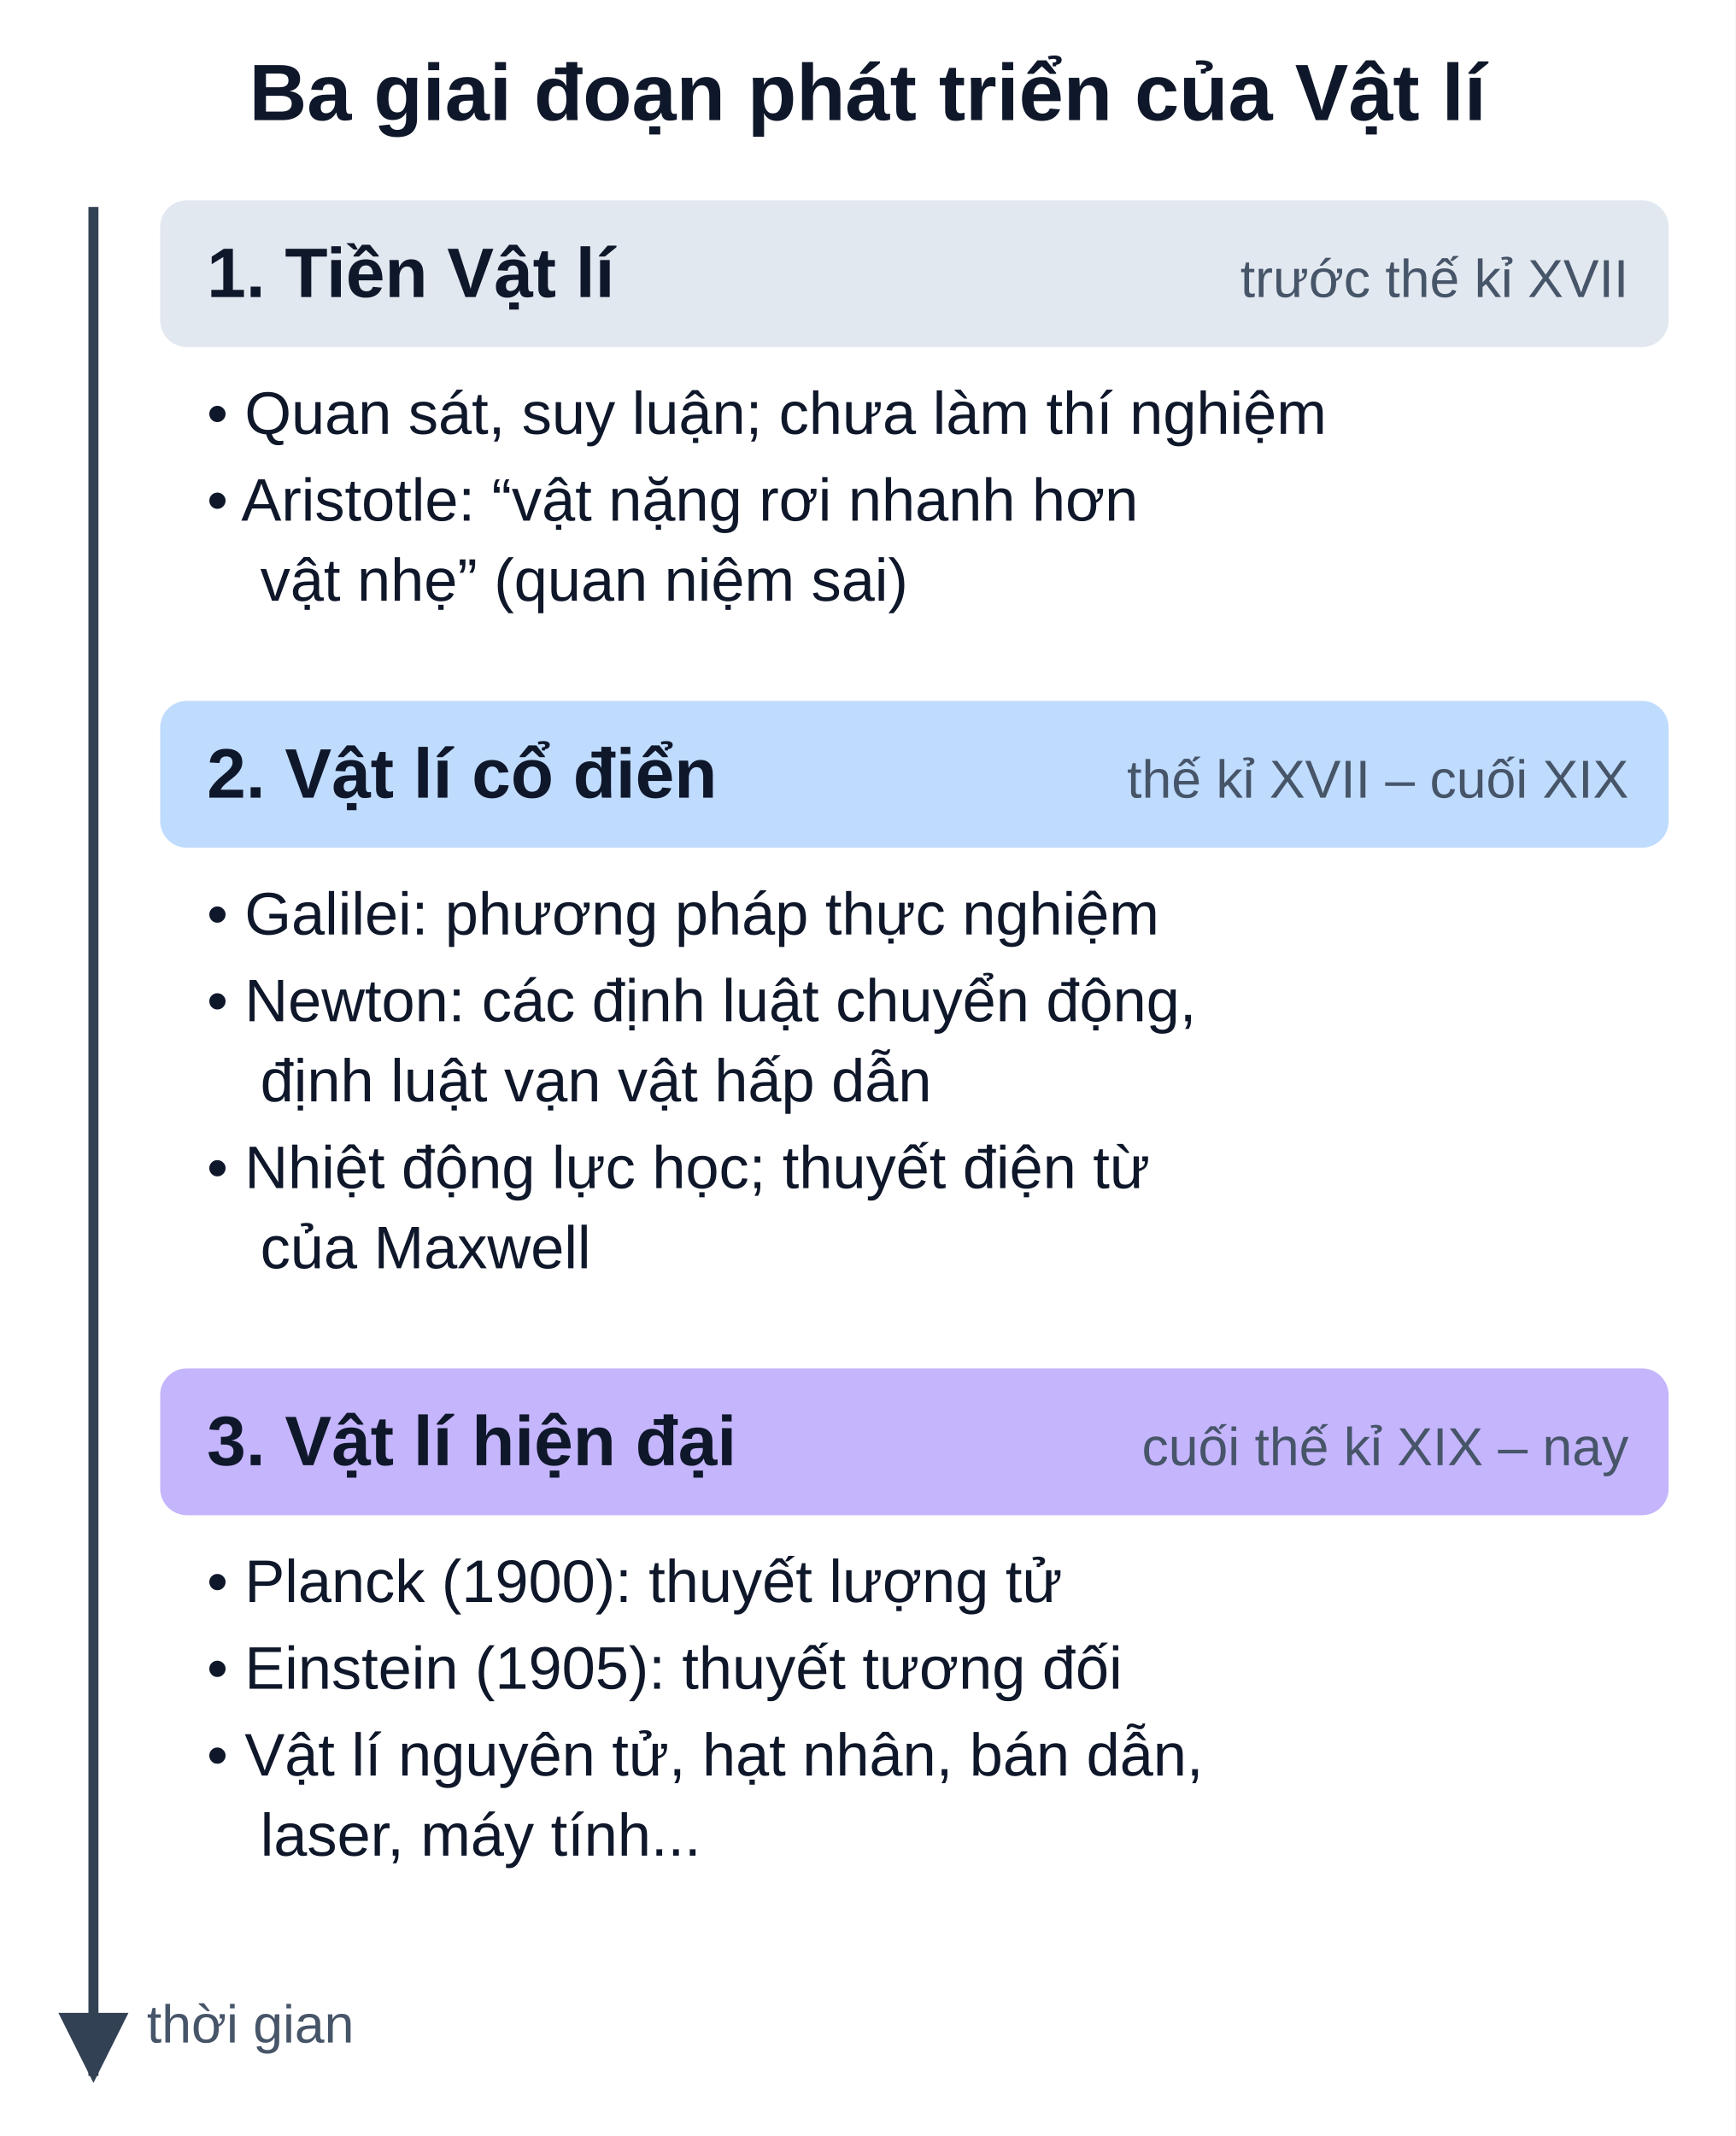
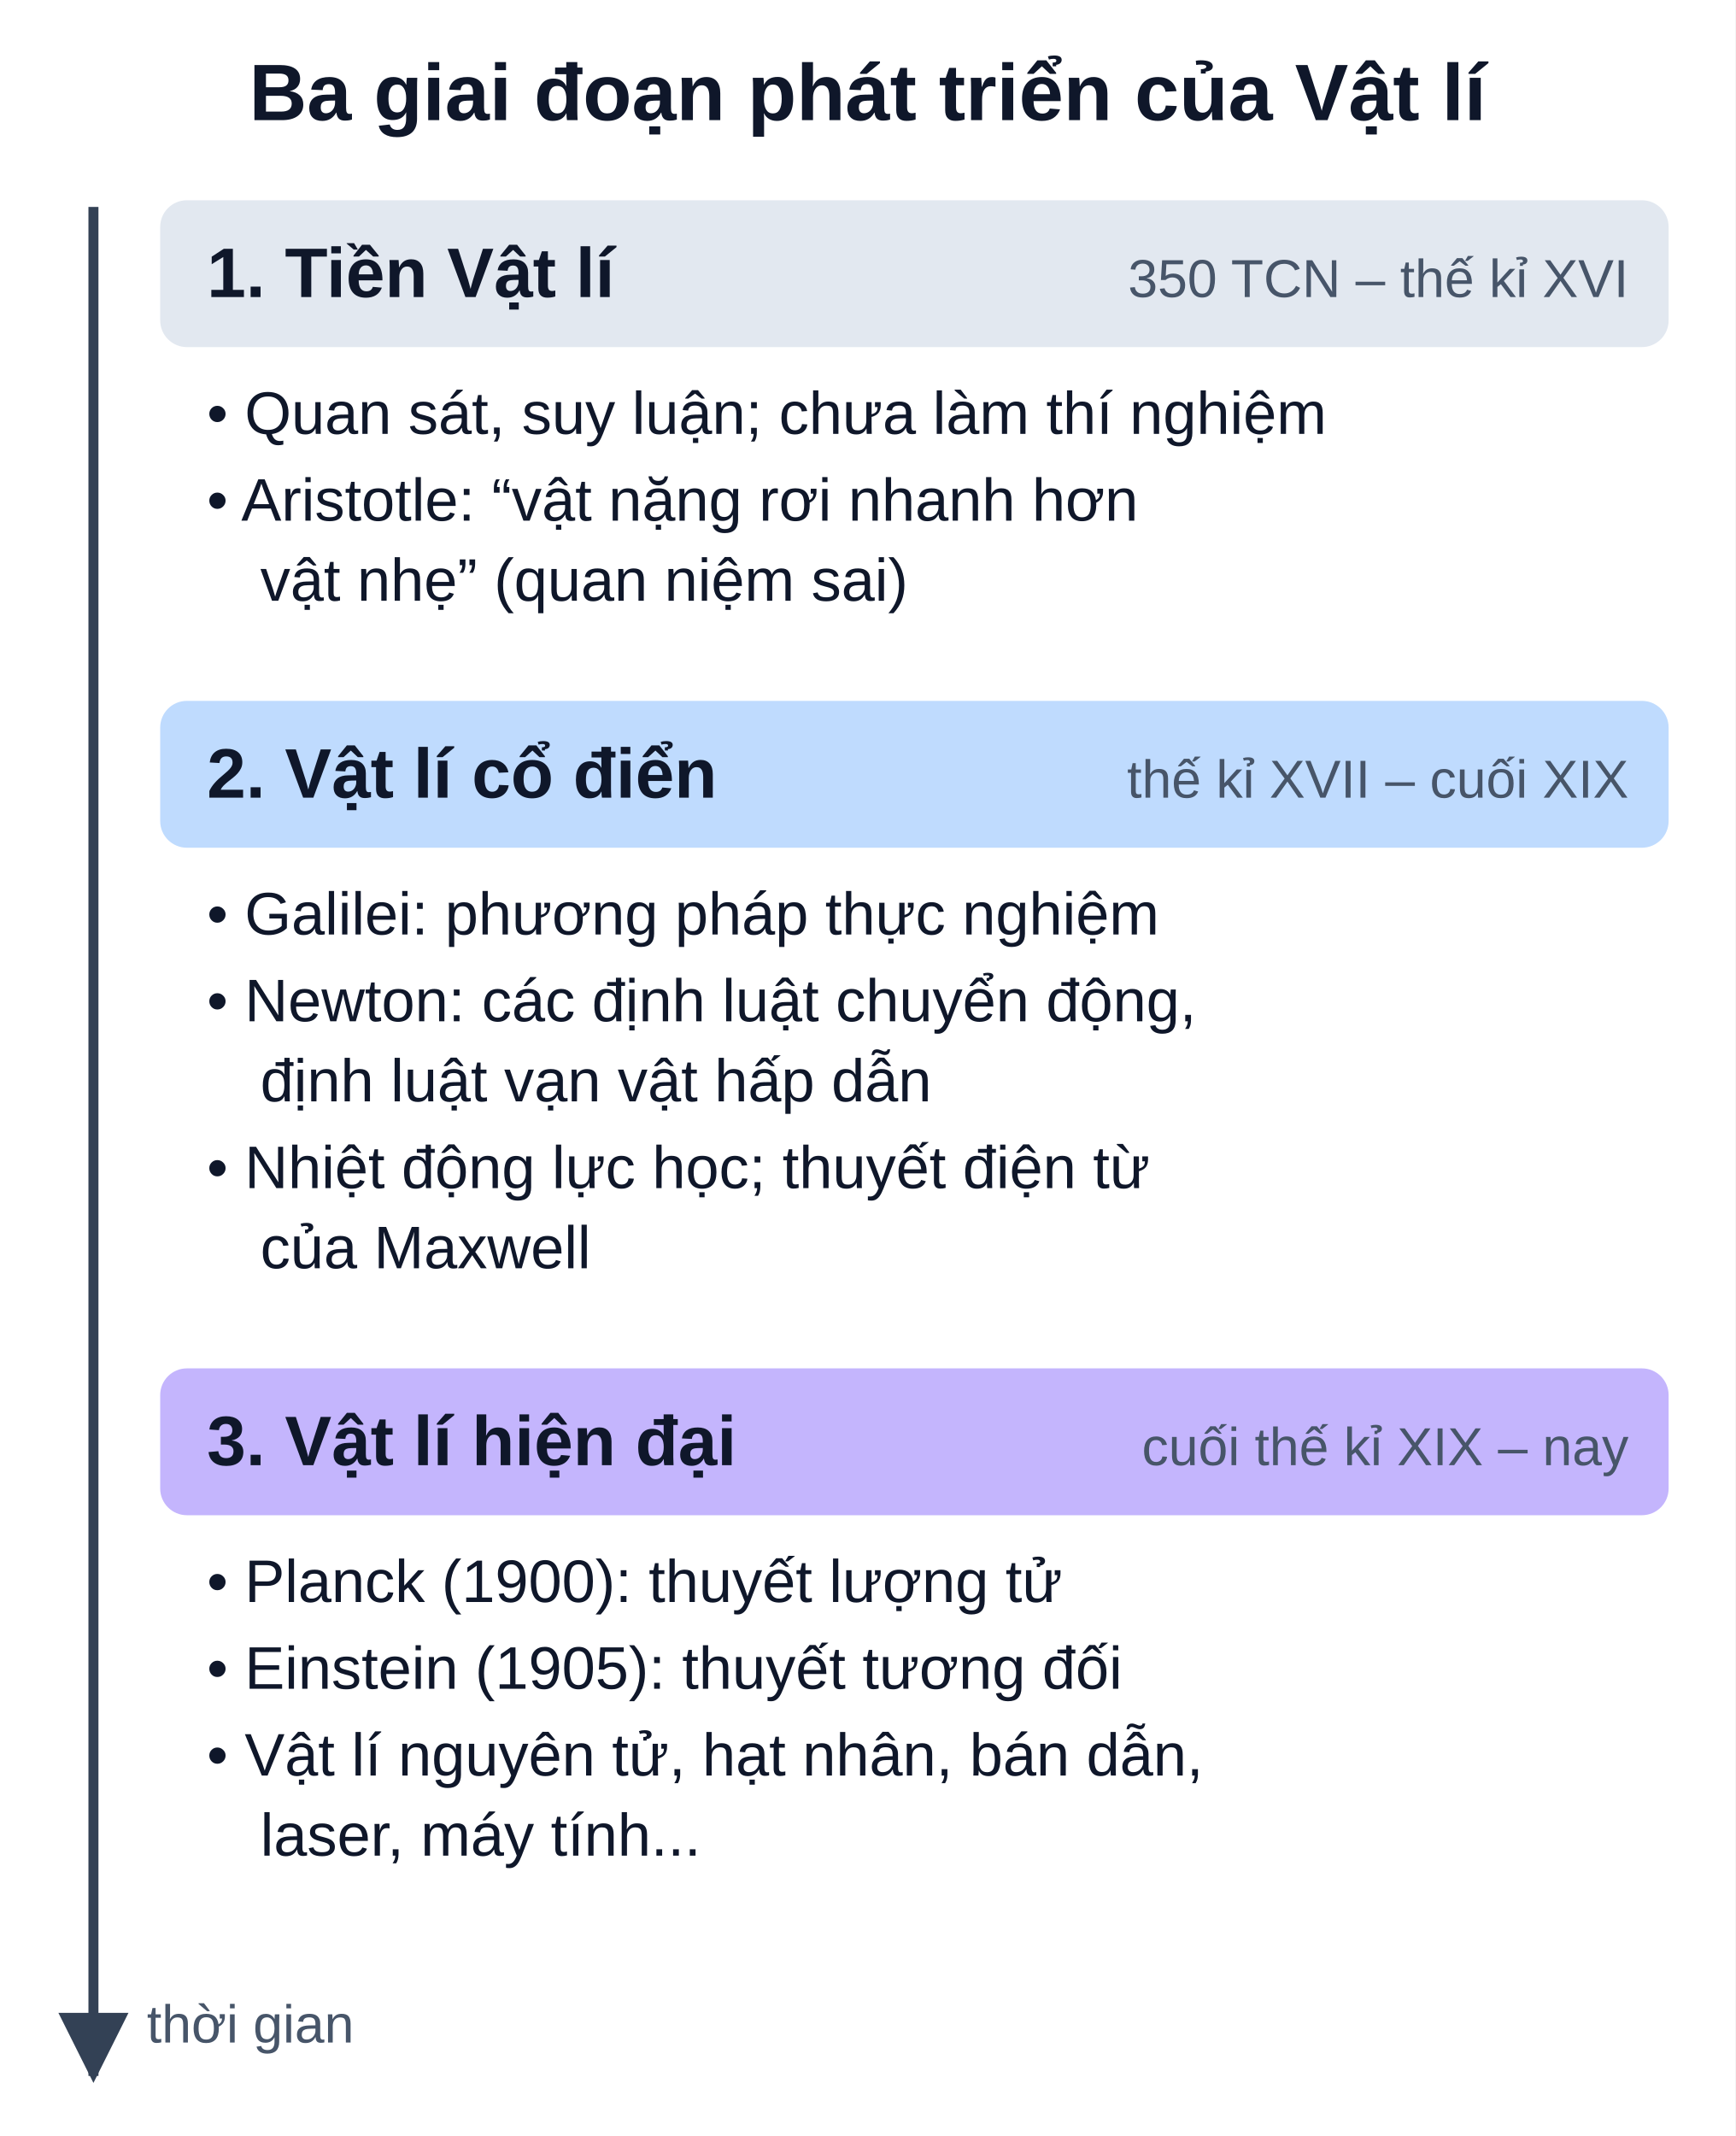
<svg xmlns="http://www.w3.org/2000/svg" viewBox="0 0 520 640" font-family="Segoe UI, Arial, sans-serif">
  <rect width="520" height="640" fill="#ffffff" />
  <defs>
    <marker id="m" viewBox="0 0 10 10" refX="9" refY="5" markerWidth="7" markerHeight="7" orient="auto">
      <path d="M0,0 L10,5 L0,10 z" fill="#334155" />
    </marker>
  </defs>
  <text x="260" y="36" text-anchor="middle" font-size="24" font-weight="700" fill="#0f172a">Ba giai đoạn phát triển của Vật lí</text>
  <line x1="28" y1="62" x2="28" y2="622" stroke="#334155" stroke-width="3" marker-end="url(#m)" />
  <rect x="48" y="60" width="452" height="44" rx="8" fill="#e2e8f0" />
  <text x="62" y="89" font-size="21" font-weight="700" fill="#0f172a">1. Tiền Vật lí</text>
-   <text x="488" y="89" text-anchor="end" font-size="16" fill="#475569">trước thế kỉ XVII</text>
+   <text x="488" y="89" text-anchor="end" font-size="16" fill="#475569">350 TCN – thế kỉ XVI</text>
  <g font-size="18" fill="#0f172a">
    <text x="62" y="130">• Quan sát, suy luận; chưa làm thí nghiệm</text>
    <text x="62" y="156">• Aristotle: “vật nặng rơi nhanh hơn</text>
    <text x="78" y="180">vật nhẹ” (quan niệm sai)</text>
  </g>
  <rect x="48" y="210" width="452" height="44" rx="8" fill="#bfdbfe" />
  <text x="62" y="239" font-size="21" font-weight="700" fill="#0f172a">2. Vật lí cổ điển</text>
  <text x="488" y="239" text-anchor="end" font-size="16" fill="#475569">thế kỉ XVII – cuối XIX</text>
  <g font-size="18" fill="#0f172a">
    <text x="62" y="280">• Galilei: phương pháp thực nghiệm</text>
    <text x="62" y="306">• Newton: các định luật chuyển động,</text>
    <text x="78" y="330">định luật vạn vật hấp dẫn</text>
    <text x="62" y="356">• Nhiệt động lực học; thuyết điện từ</text>
    <text x="78" y="380">của Maxwell</text>
  </g>
  <rect x="48" y="410" width="452" height="44" rx="8" fill="#c4b5fd" />
  <text x="62" y="439" font-size="21" font-weight="700" fill="#0f172a">3. Vật lí hiện đại</text>
  <text x="488" y="439" text-anchor="end" font-size="16" fill="#475569">cuối thế kỉ XIX – nay</text>
  <g font-size="18" fill="#0f172a">
    <text x="62" y="480">• Planck (1900): thuyết lượng tử</text>
    <text x="62" y="506">• Einstein (1905): thuyết tương đối</text>
    <text x="62" y="532">• Vật lí nguyên tử, hạt nhân, bán dẫn,</text>
    <text x="78" y="556">laser, máy tính...</text>
  </g>
  <text x="44" y="612" font-size="16" fill="#475569">thời gian</text>
</svg>
